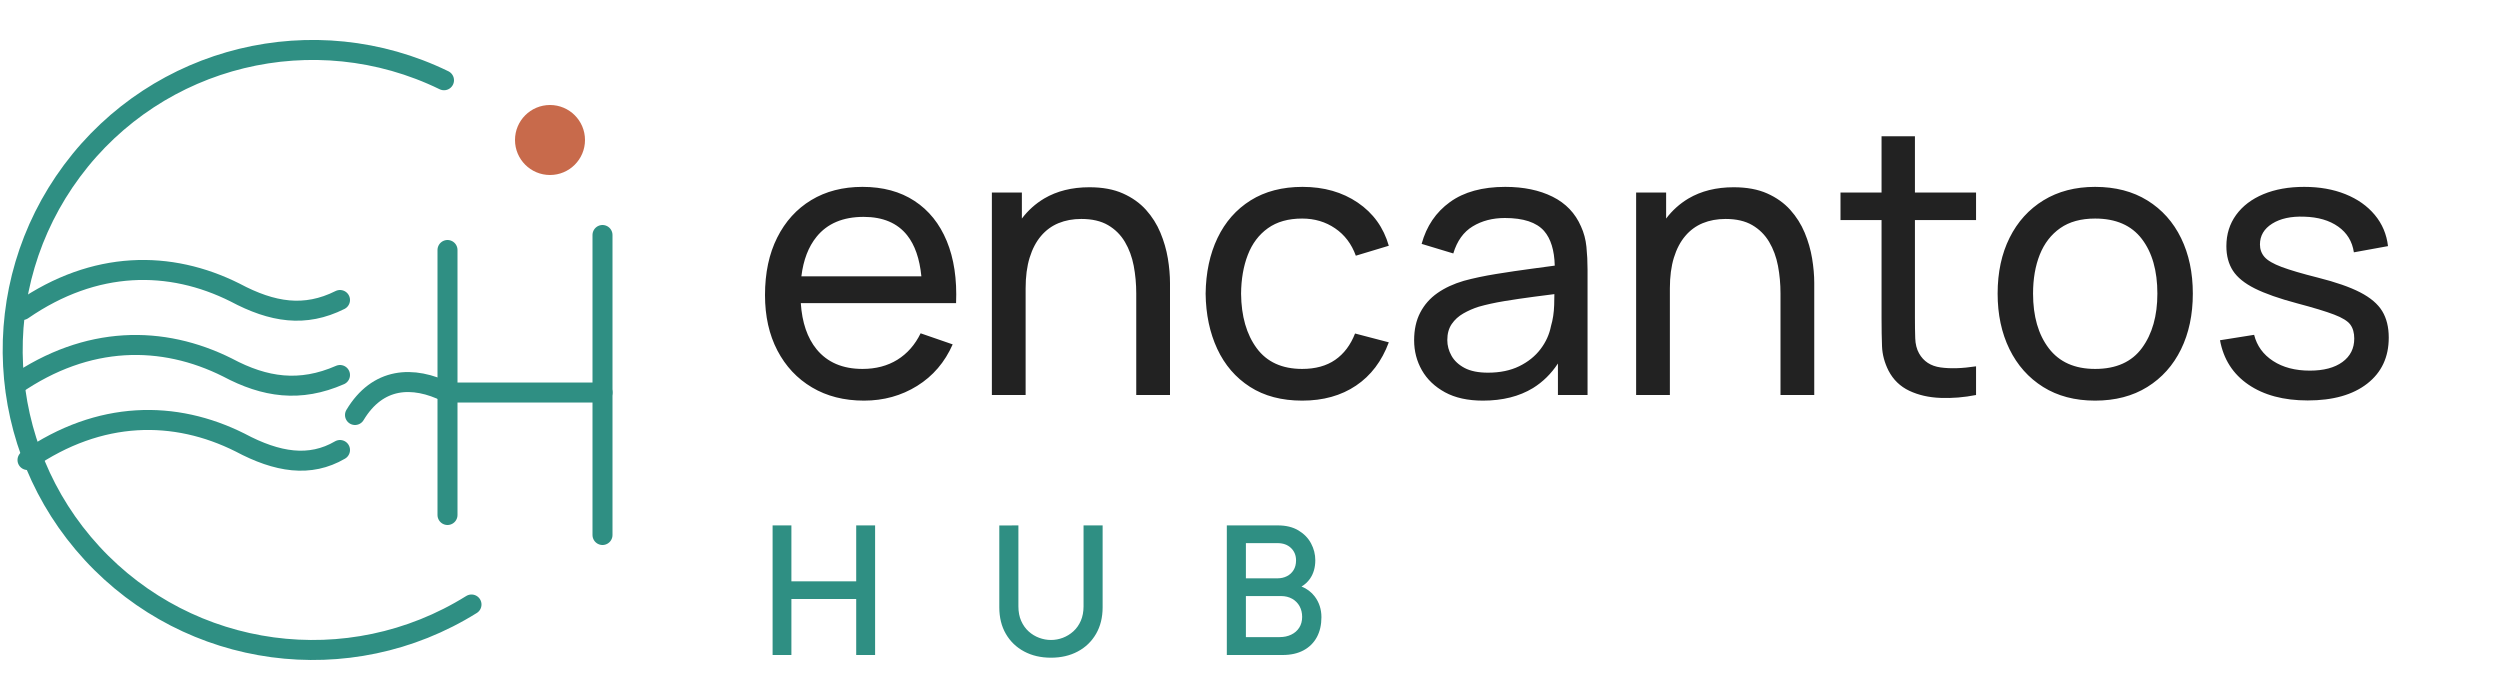
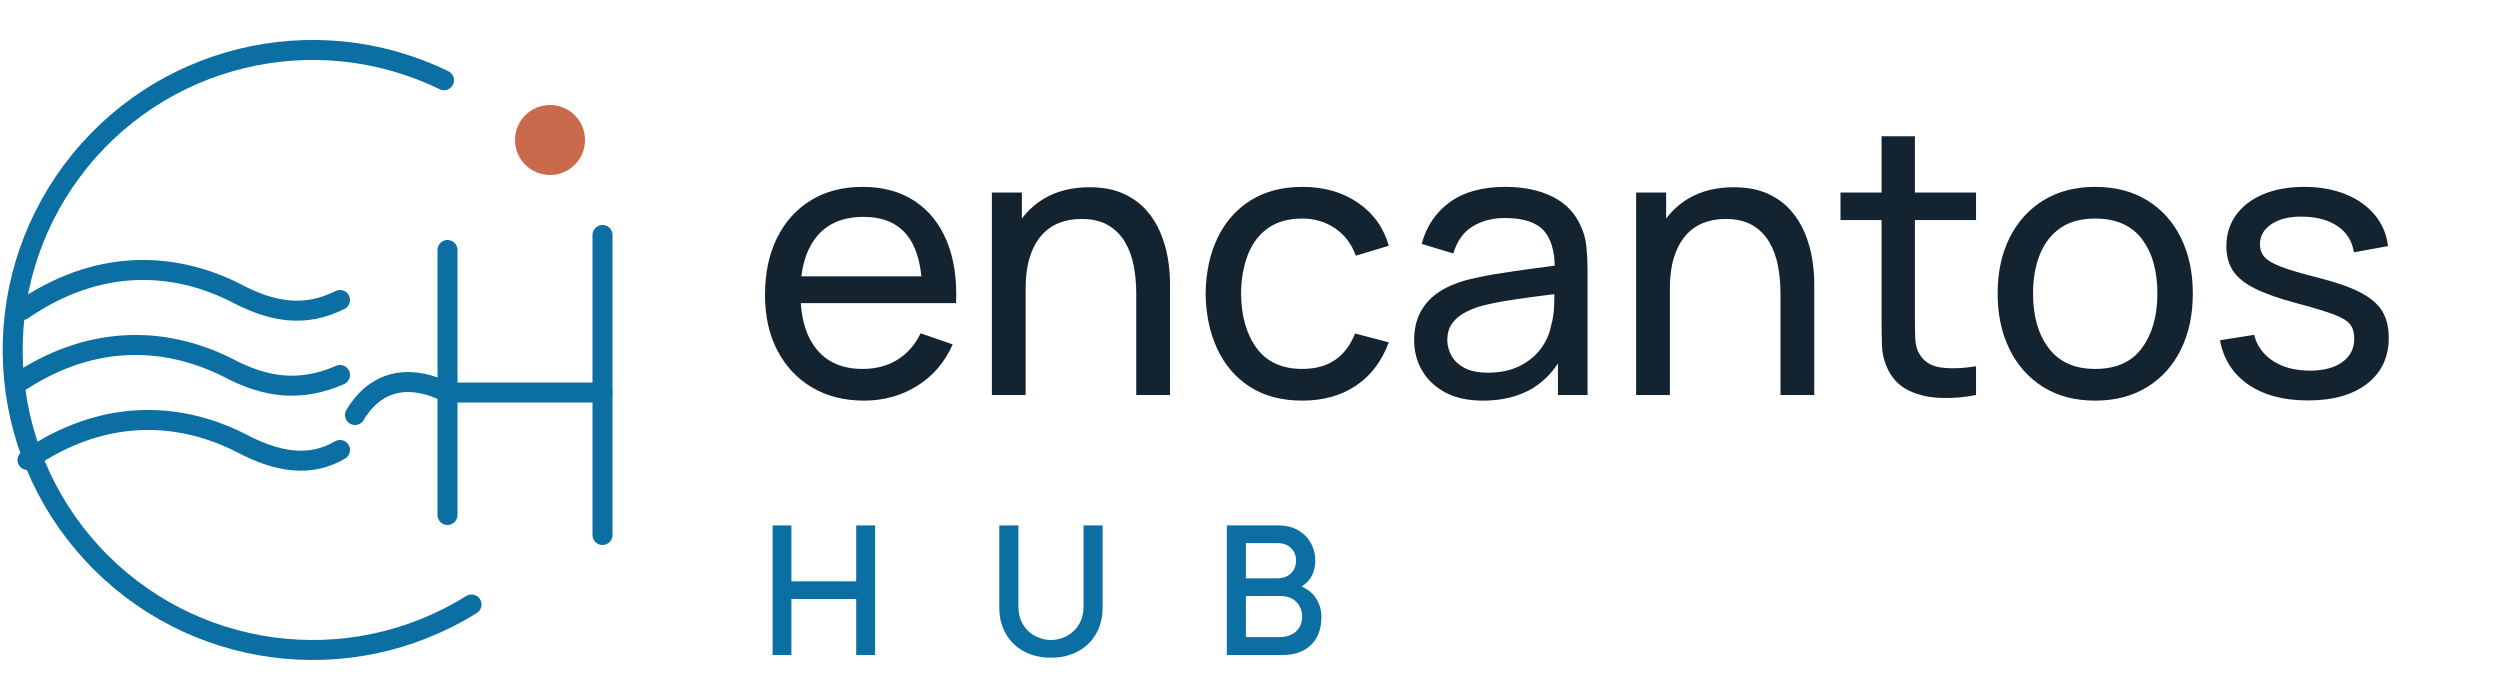
<svg xmlns="http://www.w3.org/2000/svg" viewBox="0 0 1000 280">
  <g>
-     <path d="M 177.6 32.1 A 120 120 0 1 0 188.6 241.8" fill="none" stroke="#2F8F83" stroke-width="8" stroke-linecap="round" stroke-linejoin="round" />
-     <path d="M 9 124 C 38 104, 68 104, 94 117 C 109 125, 122 127, 136 120" fill="none" stroke="#2F8F83" stroke-width="8" stroke-linecap="round" stroke-linejoin="round" />
-     <path d="M 6 154 C 35 134, 65 134, 91 147 C 106 155, 120 157, 136 150" fill="none" stroke="#2F8F83" stroke-width="8" stroke-linecap="round" stroke-linejoin="round" />
-     <path d="M 11 184 C 40 164, 70 164, 96 177 C 111 185, 124 187, 136 180" fill="none" stroke="#2F8F83" stroke-width="8" stroke-linecap="round" stroke-linejoin="round" />
-     <path d="M 179 100 V 206" fill="none" stroke="#2F8F83" stroke-width="8" stroke-linecap="round" stroke-linejoin="round" />
-     <path d="M 241 94 V 214" fill="none" stroke="#2F8F83" stroke-width="8" stroke-linecap="round" stroke-linejoin="round" />
-     <path d="M 142 166 C 151 151, 165 150, 179 157 L 241 157" fill="none" stroke="#2F8F83" stroke-width="8" stroke-linecap="round" stroke-linejoin="round" />
+     <path d="M 177.6 32.1 A 120 120 0 1 0 188.6 241.8" fill="none" stroke="#0B6FA4" stroke-width="8" stroke-linecap="round" stroke-linejoin="round" />
+     <path d="M 9 124 C 38 104, 68 104, 94 117 C 109 125, 122 127, 136 120" fill="none" stroke="#0B6FA4" stroke-width="8" stroke-linecap="round" stroke-linejoin="round" />
+     <path d="M 6 154 C 35 134, 65 134, 91 147 C 106 155, 120 157, 136 150" fill="none" stroke="#0B6FA4" stroke-width="8" stroke-linecap="round" stroke-linejoin="round" />
+     <path d="M 11 184 C 40 164, 70 164, 96 177 C 111 185, 124 187, 136 180" fill="none" stroke="#0B6FA4" stroke-width="8" stroke-linecap="round" stroke-linejoin="round" />
+     <path d="M 179 100 V 206" fill="none" stroke="#0B6FA4" stroke-width="8" stroke-linecap="round" stroke-linejoin="round" />
+     <path d="M 241 94 V 214" fill="none" stroke="#0B6FA4" stroke-width="8" stroke-linecap="round" stroke-linejoin="round" />
+     <path d="M 142 166 C 151 151, 165 150, 179 157 L 241 157" fill="none" stroke="#0B6FA4" stroke-width="8" stroke-linecap="round" stroke-linejoin="round" />
    <circle cx="220" cy="56" r="14" fill="#C86A4B" />
  </g>
-   <path d="M345.60 160.25L345.60 160.25Q333.68 160.25 324.79 154.96Q315.90 149.68 310.95 140.19Q306 130.70 306 118.03L306 118.03Q306 104.75 310.88 95.04Q315.75 85.33 324.49 80.04Q333.23 74.75 345 74.75L345 74.75Q357.23 74.75 365.81 80.38Q374.40 86 378.71 96.43Q383.02 106.85 382.43 121.25L382.43 121.25L320.32 121.25Q321.07 132.88 326.63 139.70L326.63 139.70Q333.07 147.57 345 147.57L345 147.57Q353.02 147.57 358.95 143.90Q364.88 140.22 368.25 133.32L368.25 133.32L381.07 137.75Q376.35 148.47 366.86 154.36Q357.38 160.25 345.60 160.25ZM320.55 110.53L368.55 110.53Q367.50 99.95 362.85 94.10L362.85 94.10Q357 86.75 345.45 86.75L345.45 86.75Q333.07 86.75 326.63 94.70L326.63 94.70Q321.75 100.70 320.55 110.53L320.55 110.53ZM468 158L454.50 158L454.50 117.43Q454.50 111.65 453.49 106.33Q452.47 101 449.96 96.76Q447.45 92.53 443.21 90.05Q438.97 87.58 432.52 87.58L432.52 87.58Q427.50 87.58 423.41 89.26Q419.32 90.95 416.40 94.40Q413.47 97.85 411.86 103.06Q410.25 108.28 410.25 115.33L410.25 115.33L410.25 158L396.75 158L396.75 77L408.75 77L408.75 87.42Q412.43 82.55 417.68 79.40L417.68 79.40Q425.32 74.90 435.75 74.90L435.75 74.90Q443.63 74.90 449.17 77.38Q454.72 79.85 458.40 83.94Q462.07 88.03 464.17 93.09Q466.27 98.15 467.14 103.36Q468 108.58 468 113.22L468 113.22L468 158ZM520.88 160.25L520.88 160.25Q508.57 160.25 499.99 154.74Q491.40 149.22 486.90 139.55Q482.40 129.88 482.25 117.50L482.25 117.50Q482.40 104.83 487.01 95.19Q491.63 85.55 500.25 80.15Q508.88 74.75 521.02 74.75L521.02 74.75Q533.85 74.75 543.11 81.05Q552.38 87.35 555.52 98.30L555.52 98.30L542.33 102.28Q539.77 95.22 534.04 91.33Q528.30 87.42 520.88 87.42L520.88 87.42Q512.55 87.42 507.15 91.29Q501.75 95.15 499.13 101.94Q496.50 108.72 496.43 117.50L496.43 117.50Q496.57 131 502.69 139.29Q508.80 147.57 520.88 147.57L520.88 147.57Q528.83 147.57 534.08 143.94Q539.33 140.30 542.02 133.40L542.02 133.40L555.52 136.93Q551.33 148.25 542.40 154.25Q533.48 160.25 520.88 160.25ZM593.17 160.25L593.17 160.25Q584.10 160.25 577.99 156.91Q571.88 153.57 568.76 148.10Q565.65 142.63 565.65 136.10L565.65 136.10Q565.65 129.72 568.09 125.04Q570.52 120.35 574.95 117.24Q579.38 114.13 585.52 112.33L585.52 112.33Q591.30 110.75 598.46 109.59Q605.63 108.43 612.98 107.45L612.98 107.45Q617.63 106.85 621.90 106.25L621.90 106.25Q621.67 97.03 617.63 92.38L617.63 92.38Q613.05 87.20 601.95 87.20L601.95 87.20Q594.60 87.20 589.09 90.54Q583.57 93.88 581.32 101.38L581.32 101.38L568.65 97.55Q571.57 86.90 579.98 80.83Q588.38 74.75 602.10 74.75L602.10 74.75Q613.13 74.75 621.04 78.69Q628.95 82.63 632.40 90.58L632.40 90.58Q634.13 94.33 634.57 98.71Q635.02 103.10 635.02 107.90L635.02 107.90L635.02 158L623.17 158L623.17 145.40Q619.13 151.55 613.20 155.22L613.20 155.22Q604.95 160.25 593.17 160.25ZM595.20 149.07L595.20 149.07Q602.40 149.07 607.69 146.49Q612.98 143.90 616.20 139.66Q619.42 135.43 620.40 130.40L620.40 130.40Q621.52 126.65 621.67 122L621.67 122Q621.67 119.53 621.75 117.65L621.75 117.65Q617.63 118.18 613.57 118.70L613.57 118.70Q607.27 119.53 601.65 120.46Q596.02 121.40 591.52 122.68L591.52 122.68Q588.23 123.72 585.34 125.38Q582.45 127.03 580.69 129.61Q578.92 132.20 578.92 136.03L578.92 136.03Q578.92 139.32 580.61 142.32Q582.30 145.32 585.86 147.20Q589.42 149.07 595.20 149.07ZM725.70 158L712.20 158L712.20 117.43Q712.20 111.65 711.19 106.33Q710.17 101 707.66 96.76Q705.15 92.53 700.91 90.05Q696.67 87.58 690.23 87.58L690.23 87.58Q685.20 87.58 681.11 89.26Q677.02 90.95 674.10 94.40Q671.17 97.85 669.56 103.06Q667.95 108.28 667.95 115.33L667.95 115.33L667.95 158L654.45 158L654.45 77L666.45 77L666.45 87.42Q670.13 82.55 675.38 79.40L675.38 79.40Q683.02 74.90 693.45 74.90L693.45 74.90Q701.32 74.90 706.88 77.38Q712.42 79.85 716.10 83.94Q719.77 88.03 721.88 93.09Q723.98 98.15 724.84 103.36Q725.70 108.58 725.70 113.22L725.70 113.22L725.70 158ZM790.42 146.53L790.42 158Q783.22 159.43 776.21 159.16Q769.20 158.90 763.72 156.31Q758.25 153.72 755.40 148.25L755.40 148.25Q753.00 143.45 752.81 138.54Q752.62 133.63 752.62 127.40L752.62 127.40L752.62 88.03L736.20 88.03L736.20 77L752.62 77L752.62 54.50L765.97 54.50L765.97 77L790.42 77L790.42 88.03L765.97 88.03L765.97 126.80Q765.97 131.75 766.09 135.28Q766.20 138.80 767.62 141.35L767.62 141.35Q770.32 146.15 776.21 146.97Q782.10 147.80 790.42 146.53L790.42 146.53ZM838.05 160.25L838.05 160.25Q825.97 160.25 817.24 154.78Q808.50 149.30 803.77 139.63Q799.05 129.95 799.05 117.43L799.05 117.43Q799.05 104.68 803.85 95.08Q808.65 85.48 817.42 80.11Q826.20 74.75 838.05 74.75L838.05 74.75Q850.20 74.75 858.97 80.19Q867.75 85.63 872.44 95.26Q877.13 104.90 877.13 117.43L877.13 117.43Q877.13 130.10 872.40 139.74Q867.67 149.38 858.90 154.81Q850.13 160.25 838.05 160.25ZM838.05 147.57L838.05 147.57Q850.65 147.57 856.80 139.18Q862.95 130.78 862.95 117.43L862.95 117.43Q862.95 103.70 856.72 95.56Q850.50 87.42 838.05 87.42L838.05 87.42Q829.57 87.42 824.10 91.25Q818.63 95.08 815.92 101.83Q813.22 108.58 813.22 117.43L813.22 117.43Q813.22 131.07 819.52 139.32Q825.82 147.57 838.05 147.57ZM923.10 160.18L923.10 160.18Q908.63 160.18 899.36 153.84Q890.10 147.50 888 136.10L888 136.10L901.65 133.93Q903.30 140.53 909.23 144.39Q915.15 148.25 923.92 148.25L923.92 148.25Q932.25 148.25 936.98 144.80Q941.70 141.35 941.70 135.43L941.70 135.43Q941.70 131.97 940.13 129.84Q938.55 127.70 933.64 125.83Q928.73 123.95 918.83 121.33L918.83 121.33Q908.10 118.47 901.95 115.40Q895.80 112.33 893.17 108.28Q890.55 104.22 890.55 98.45L890.55 98.45Q890.55 91.33 894.45 85.96Q898.35 80.60 905.36 77.67Q912.38 74.75 921.67 74.75L921.67 74.75Q930.90 74.75 938.17 77.67Q945.45 80.60 949.91 85.96Q954.38 91.33 955.20 98.45L955.20 98.45L941.55 100.93Q940.58 94.40 935.29 90.65Q930 86.90 921.67 86.67L921.67 86.67Q913.80 86.38 908.89 89.45Q903.98 92.53 903.98 97.78L903.98 97.78Q903.98 100.70 905.81 102.80Q907.65 104.90 912.64 106.78Q917.63 108.65 927.15 111.05L927.15 111.05Q937.88 113.75 944.06 116.94Q950.25 120.13 952.88 124.44Q955.50 128.75 955.50 135.05L955.50 135.05Q955.50 146.75 946.88 153.46Q938.25 160.18 923.10 160.18Z" fill="#222222" />
-   <path d="M316.56 262L309.04 262L309.04 210.16L316.56 210.16L316.56 232.52L342.48 232.52L342.48 210.16L350.04 210.16L350.04 262L342.48 262L342.48 239.61L316.56 239.61L316.56 262ZM420.39 263.08L420.39 263.08Q414.30 263.08 409.64 260.58Q404.98 258.08 402.35 253.56Q399.72 249.04 399.72 242.92L399.72 242.92L399.72 210.20L407.36 210.16L407.36 242.52Q407.36 245.84 408.47 248.36Q409.59 250.88 411.46 252.57Q413.33 254.26 415.65 255.12Q417.98 255.99 420.39 255.99L420.39 255.99Q422.84 255.99 425.16 255.11Q427.48 254.22 429.35 252.53Q431.22 250.84 432.32 248.32Q433.42 245.80 433.42 242.52L433.42 242.52L433.42 210.16L441.05 210.16L441.05 242.92Q441.05 249.00 438.42 253.54Q435.80 258.08 431.13 260.58Q426.47 263.08 420.39 263.08ZM513.05 262L490.73 262L490.73 210.16L511.11 210.16Q516.04 210.16 519.39 212.18Q522.74 214.19 524.43 217.38Q526.12 220.56 526.12 224.09L526.12 224.09Q526.12 228.38 524.03 231.44L524.03 231.44Q522.63 233.45 520.61 234.60L520.61 234.60Q523.92 235.97 525.90 238.60L525.90 238.60Q528.57 242.16 528.57 246.88L528.57 246.88Q528.57 251.45 526.75 254.84Q524.93 258.22 521.46 260.11Q517.98 262 513.05 262L513.05 262ZM498.36 238.42L498.36 254.84L511.90 254.84Q514.46 254.84 516.49 253.86Q518.52 252.89 519.69 251.07Q520.86 249.26 520.86 246.74L520.86 246.74Q520.86 244.40 519.84 242.51Q518.81 240.62 516.89 239.52Q514.96 238.42 512.37 238.42L512.37 238.42L498.36 238.42ZM498.36 217.25L498.36 231.33L511 231.33Q513.09 231.33 514.76 230.48Q516.44 229.64 517.43 228.03Q518.42 226.43 518.42 224.16L518.42 224.16Q518.42 221.14 516.40 219.20Q514.38 217.25 511 217.25L511 217.25L498.36 217.25Z" fill="#2F8F83" />
+   <path d="M345.60 160.25L345.60 160.25Q333.68 160.25 324.79 154.96Q315.90 149.68 310.95 140.19Q306 130.70 306 118.03L306 118.03Q306 104.75 310.88 95.04Q315.75 85.33 324.49 80.04Q333.23 74.75 345 74.75L345 74.75Q357.23 74.75 365.81 80.38Q374.40 86 378.71 96.43Q383.02 106.85 382.43 121.25L382.43 121.25L320.32 121.25Q321.07 132.88 326.63 139.70L326.63 139.70Q333.07 147.57 345 147.57L345 147.57Q353.02 147.57 358.95 143.90Q364.88 140.22 368.25 133.32L368.25 133.32L381.07 137.75Q376.35 148.47 366.86 154.36Q357.38 160.25 345.60 160.25ZM320.55 110.53L368.55 110.53Q367.50 99.95 362.85 94.10L362.85 94.10Q357 86.75 345.45 86.75L345.45 86.75Q333.07 86.75 326.63 94.70L326.63 94.70Q321.75 100.70 320.55 110.53L320.55 110.53ZM468 158L454.50 158L454.50 117.43Q454.50 111.65 453.49 106.33Q452.47 101 449.96 96.76Q447.45 92.53 443.21 90.05Q438.97 87.58 432.52 87.58L432.52 87.58Q427.50 87.58 423.41 89.26Q419.32 90.95 416.40 94.40Q413.47 97.85 411.86 103.06Q410.25 108.28 410.25 115.33L410.25 115.33L410.25 158L396.75 158L396.75 77L408.75 77L408.75 87.42Q412.43 82.55 417.68 79.40L417.68 79.40Q425.32 74.90 435.75 74.90L435.75 74.90Q443.63 74.90 449.17 77.38Q454.72 79.85 458.40 83.94Q462.07 88.03 464.17 93.09Q466.27 98.15 467.14 103.36Q468 108.58 468 113.22L468 113.22L468 158ZM520.88 160.25L520.88 160.25Q508.57 160.25 499.99 154.74Q491.40 149.22 486.90 139.55Q482.40 129.88 482.25 117.50L482.25 117.50Q482.40 104.83 487.01 95.19Q491.63 85.55 500.25 80.15Q508.88 74.75 521.02 74.75L521.02 74.75Q533.85 74.75 543.11 81.05Q552.38 87.35 555.52 98.30L555.52 98.30L542.33 102.28Q539.77 95.22 534.04 91.33Q528.30 87.42 520.88 87.42L520.88 87.42Q512.55 87.42 507.15 91.29Q501.75 95.15 499.13 101.94Q496.50 108.72 496.43 117.50L496.43 117.50Q496.57 131 502.69 139.29Q508.80 147.57 520.88 147.57L520.88 147.57Q528.83 147.57 534.08 143.94Q539.33 140.30 542.02 133.40L542.02 133.40L555.52 136.93Q551.33 148.25 542.40 154.25Q533.48 160.25 520.88 160.25ZM593.17 160.25L593.17 160.25Q584.10 160.25 577.99 156.91Q571.88 153.57 568.76 148.10Q565.65 142.63 565.65 136.10L565.65 136.10Q565.65 129.72 568.09 125.04Q570.52 120.35 574.95 117.24Q579.38 114.13 585.52 112.33L585.52 112.33Q591.30 110.75 598.46 109.59Q605.63 108.43 612.98 107.45L612.98 107.45Q617.63 106.85 621.90 106.25L621.90 106.25Q621.67 97.03 617.63 92.38L617.63 92.38Q613.05 87.20 601.95 87.20L601.95 87.20Q594.60 87.20 589.09 90.54Q583.57 93.88 581.32 101.38L581.32 101.38L568.65 97.55Q571.57 86.90 579.98 80.83Q588.38 74.75 602.10 74.75L602.10 74.75Q613.13 74.75 621.04 78.69Q628.95 82.63 632.40 90.58L632.40 90.58Q634.13 94.33 634.57 98.71Q635.02 103.10 635.02 107.90L635.02 107.90L635.02 158L623.17 158L623.17 145.40Q619.13 151.55 613.20 155.22L613.20 155.22Q604.95 160.25 593.17 160.25ZM595.20 149.07L595.20 149.07Q602.40 149.07 607.69 146.49Q612.98 143.90 616.20 139.66Q619.42 135.43 620.40 130.40L620.40 130.40Q621.52 126.65 621.67 122L621.67 122Q621.67 119.53 621.75 117.65L621.75 117.65Q617.63 118.18 613.57 118.70L613.57 118.70Q607.27 119.53 601.65 120.46Q596.02 121.40 591.52 122.68L591.52 122.68Q588.23 123.72 585.34 125.38Q582.45 127.03 580.69 129.61Q578.92 132.20 578.92 136.03L578.92 136.03Q578.92 139.32 580.61 142.32Q582.30 145.32 585.86 147.20Q589.42 149.07 595.20 149.07ZM725.70 158L712.20 158L712.20 117.43Q712.20 111.65 711.19 106.33Q710.17 101 707.66 96.76Q705.15 92.53 700.91 90.05Q696.67 87.58 690.23 87.58L690.23 87.58Q685.20 87.58 681.11 89.26Q677.02 90.95 674.10 94.40Q671.17 97.85 669.56 103.06Q667.95 108.28 667.95 115.33L667.95 115.33L667.95 158L654.45 158L654.45 77L666.45 77L666.45 87.42Q670.13 82.55 675.38 79.40L675.38 79.40Q683.02 74.90 693.45 74.90L693.45 74.90Q701.32 74.90 706.88 77.38Q712.42 79.85 716.10 83.94Q719.77 88.03 721.88 93.09Q723.98 98.15 724.84 103.36Q725.70 108.58 725.70 113.22L725.70 113.22L725.70 158ZM790.42 146.53L790.42 158Q783.22 159.43 776.21 159.16Q769.20 158.90 763.72 156.31Q758.25 153.72 755.40 148.25L755.40 148.25Q753.00 143.45 752.81 138.54Q752.62 133.63 752.62 127.40L752.62 127.40L752.62 88.03L736.20 88.03L736.20 77L752.62 77L752.62 54.50L765.97 54.50L765.97 77L790.42 77L790.42 88.03L765.97 88.03L765.97 126.80Q765.97 131.75 766.09 135.28Q766.20 138.80 767.62 141.35L767.62 141.35Q770.32 146.15 776.21 146.97Q782.10 147.80 790.42 146.53L790.42 146.53ZM838.05 160.25L838.05 160.25Q825.97 160.25 817.24 154.78Q808.50 149.30 803.77 139.63Q799.05 129.95 799.05 117.43L799.05 117.43Q799.05 104.68 803.85 95.08Q808.65 85.48 817.42 80.11Q826.20 74.75 838.05 74.75L838.05 74.75Q850.20 74.75 858.97 80.19Q867.75 85.63 872.44 95.26Q877.13 104.90 877.13 117.43L877.13 117.43Q877.13 130.10 872.40 139.74Q867.67 149.38 858.90 154.81Q850.13 160.25 838.05 160.25ZM838.05 147.57L838.05 147.57Q850.65 147.57 856.80 139.18Q862.95 130.78 862.95 117.43L862.95 117.43Q862.95 103.70 856.72 95.56Q850.50 87.42 838.05 87.42L838.05 87.42Q829.57 87.42 824.10 91.25Q818.63 95.08 815.92 101.83Q813.22 108.58 813.22 117.43L813.22 117.43Q813.22 131.07 819.52 139.32Q825.82 147.57 838.05 147.57ZM923.10 160.18L923.10 160.18Q908.63 160.18 899.36 153.84Q890.10 147.50 888 136.10L888 136.10L901.65 133.93Q903.30 140.53 909.23 144.39Q915.15 148.25 923.92 148.25L923.92 148.25Q932.25 148.25 936.98 144.80Q941.70 141.35 941.70 135.43L941.70 135.43Q941.70 131.97 940.13 129.84Q938.55 127.70 933.64 125.83Q928.73 123.95 918.83 121.33L918.83 121.33Q908.10 118.47 901.95 115.40Q895.80 112.33 893.17 108.28Q890.55 104.22 890.55 98.45L890.55 98.45Q890.55 91.33 894.45 85.96Q898.35 80.60 905.36 77.67Q912.38 74.75 921.67 74.75L921.67 74.75Q930.90 74.75 938.17 77.67Q945.45 80.60 949.91 85.96Q954.38 91.33 955.20 98.45L955.20 98.45L941.55 100.93Q940.58 94.40 935.29 90.65Q930 86.90 921.67 86.67L921.67 86.67Q913.80 86.38 908.89 89.45Q903.98 92.53 903.98 97.78L903.98 97.78Q903.98 100.70 905.81 102.80Q907.65 104.90 912.64 106.78Q917.63 108.65 927.15 111.05L927.15 111.05Q937.88 113.75 944.06 116.94Q950.25 120.13 952.88 124.44Q955.50 128.75 955.50 135.05L955.50 135.05Q955.50 146.75 946.88 153.46Q938.25 160.18 923.10 160.18Z" fill="#142330" />
+   <path d="M316.56 262L309.04 262L309.04 210.16L316.56 210.16L316.56 232.52L342.48 232.52L342.48 210.16L350.04 210.16L350.04 262L342.48 262L342.48 239.61L316.56 239.61L316.56 262ZM420.39 263.08L420.39 263.08Q414.30 263.08 409.64 260.58Q404.98 258.08 402.35 253.56Q399.72 249.04 399.72 242.92L399.72 242.92L399.72 210.20L407.36 210.16L407.36 242.52Q407.36 245.84 408.47 248.36Q409.59 250.88 411.46 252.57Q413.33 254.26 415.65 255.12Q417.98 255.99 420.39 255.99L420.39 255.99Q422.84 255.99 425.16 255.11Q427.48 254.22 429.35 252.53Q431.22 250.84 432.32 248.32Q433.42 245.80 433.42 242.52L433.42 242.52L433.42 210.16L441.05 210.16L441.05 242.92Q441.05 249.00 438.42 253.54Q435.80 258.08 431.13 260.58Q426.47 263.08 420.39 263.08ZM513.05 262L490.73 262L490.73 210.16L511.11 210.16Q516.04 210.16 519.39 212.18Q522.74 214.19 524.43 217.38Q526.12 220.56 526.12 224.09L526.12 224.09Q526.12 228.38 524.03 231.44L524.03 231.44Q522.63 233.45 520.61 234.60L520.61 234.60Q523.92 235.97 525.90 238.60L525.90 238.60Q528.57 242.16 528.57 246.88L528.57 246.88Q528.57 251.45 526.75 254.84Q524.93 258.22 521.46 260.11Q517.98 262 513.05 262L513.05 262ZM498.36 238.42L498.36 254.84L511.90 254.84Q514.46 254.84 516.49 253.86Q518.52 252.89 519.69 251.07Q520.86 249.26 520.86 246.74L520.86 246.74Q520.86 244.40 519.84 242.51Q518.81 240.62 516.89 239.52Q514.96 238.42 512.37 238.42L512.37 238.42L498.36 238.42ZM498.36 217.25L498.36 231.33L511 231.33Q513.09 231.33 514.76 230.48Q516.44 229.64 517.43 228.03Q518.42 226.43 518.42 224.16L518.42 224.16Q518.42 221.14 516.40 219.20Q514.38 217.25 511 217.25L511 217.25L498.36 217.25Z" fill="#0B6FA4" />
</svg>
